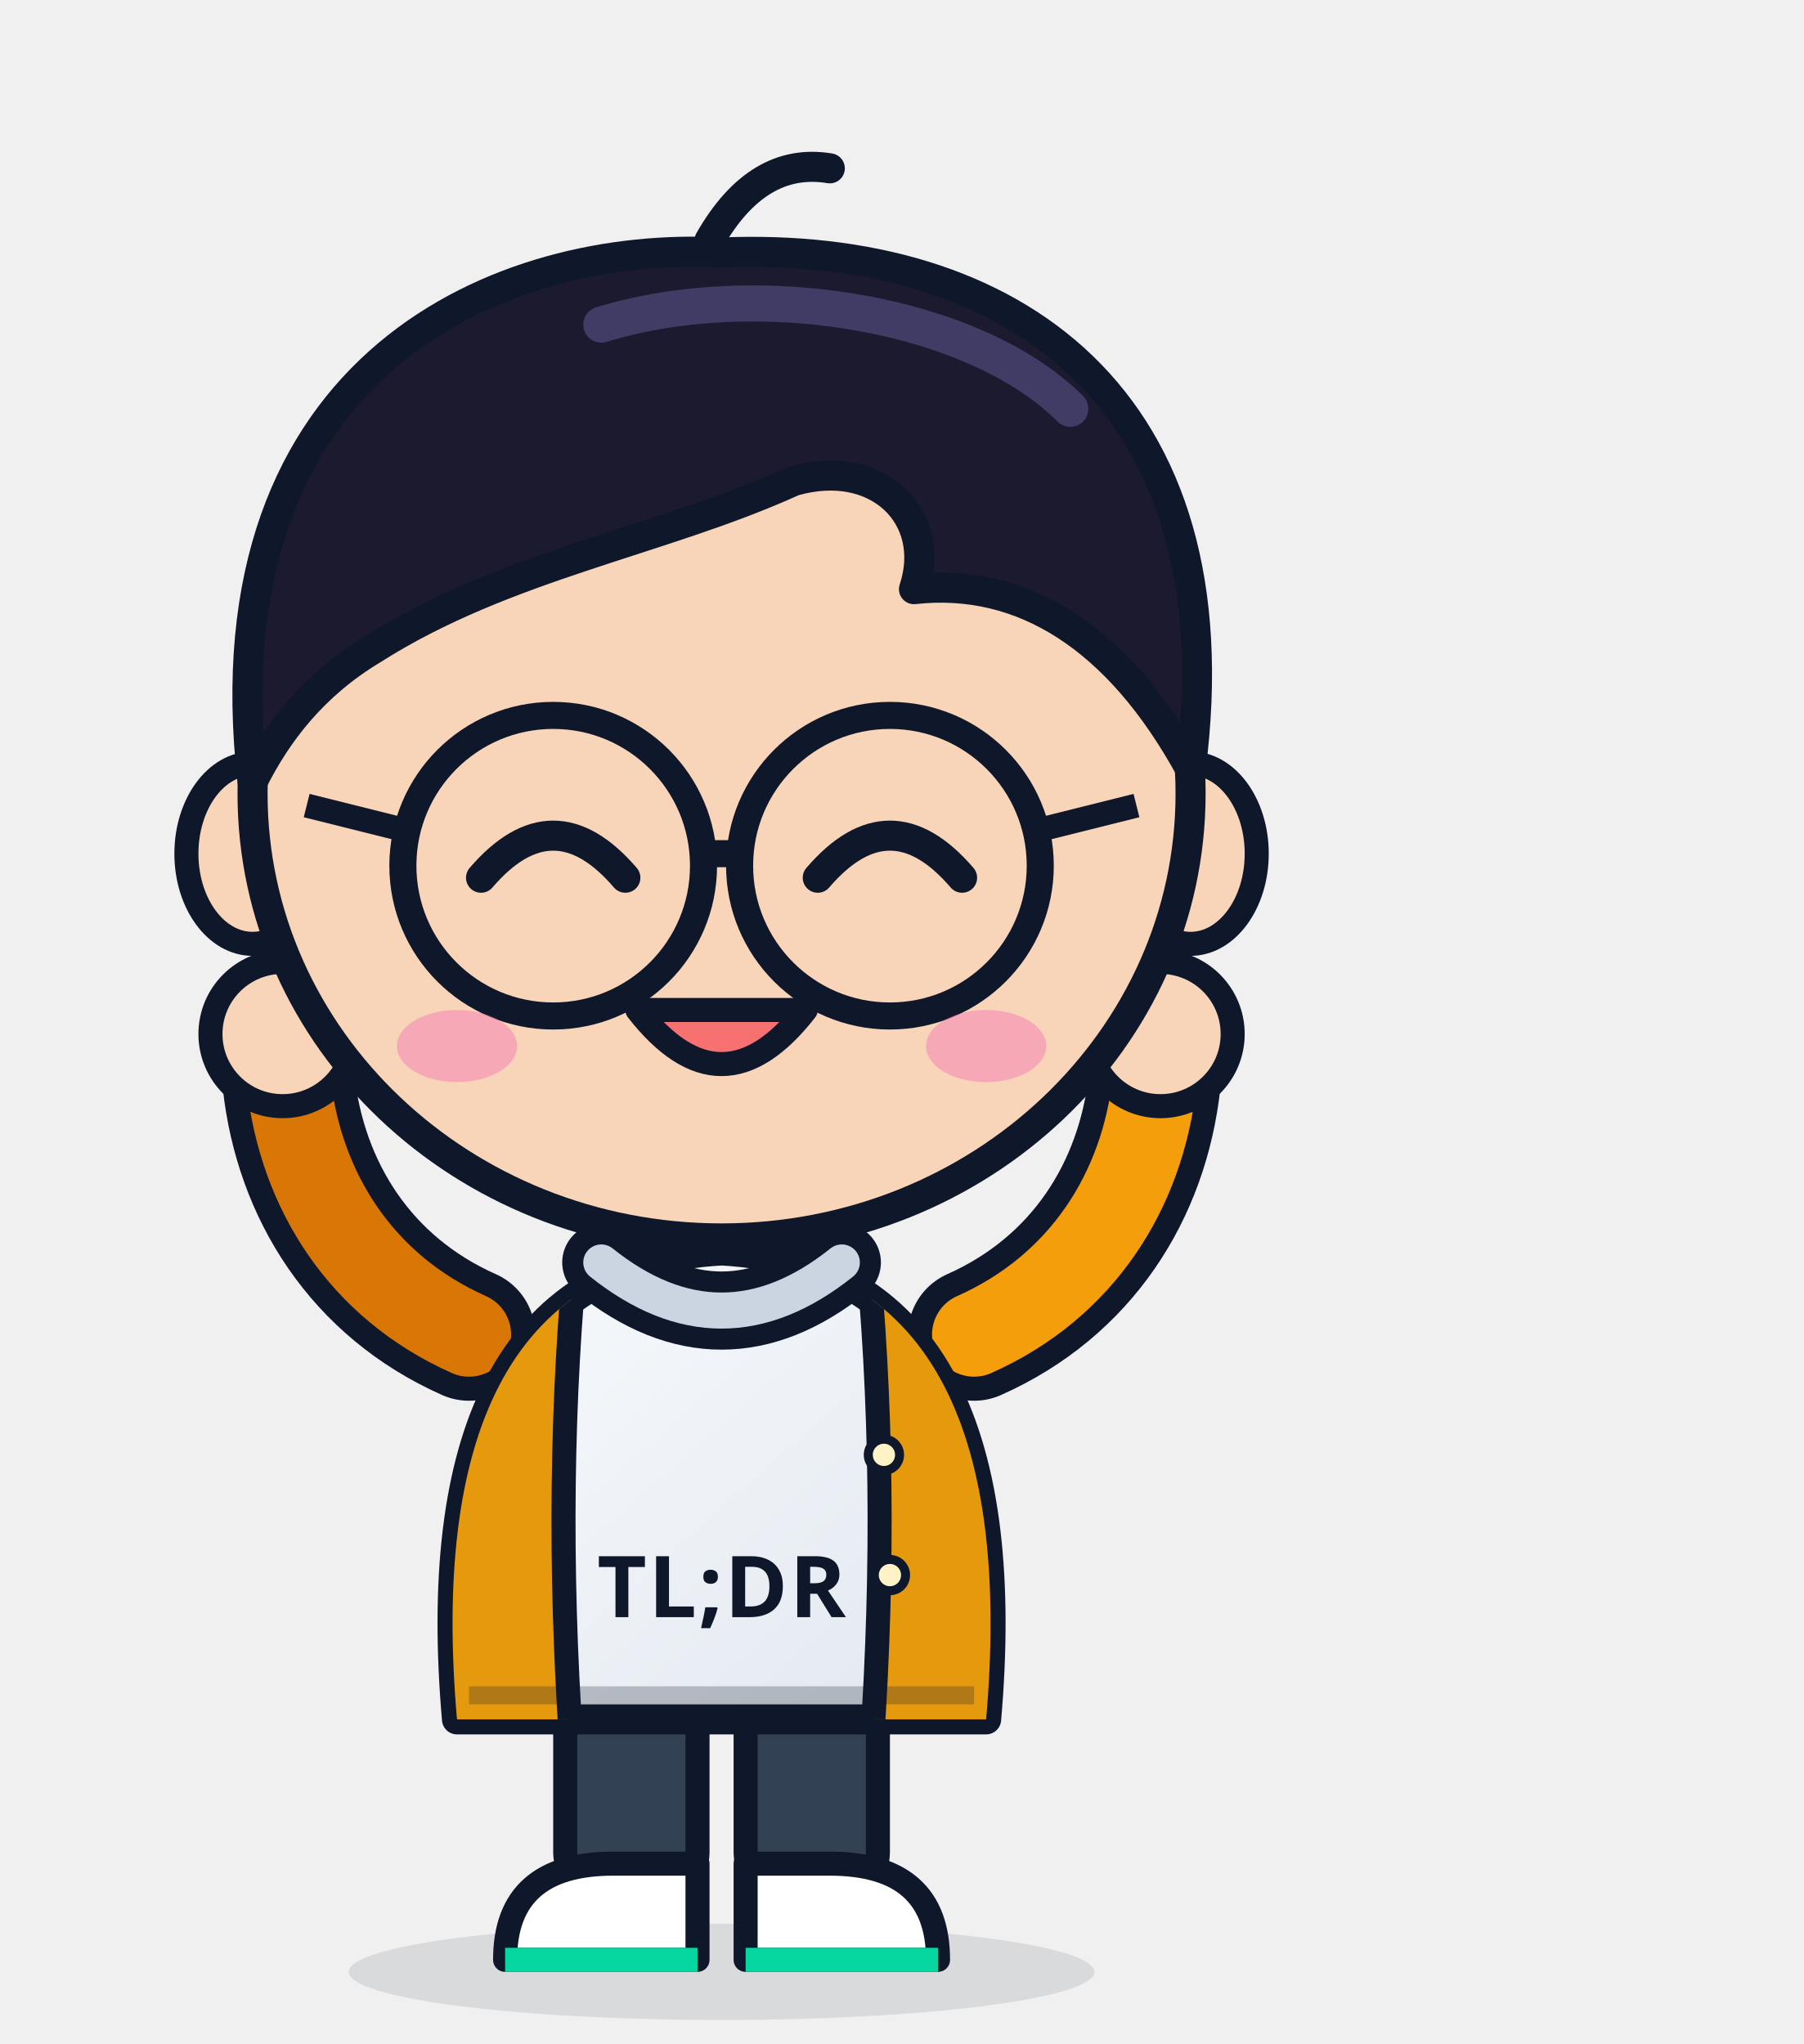
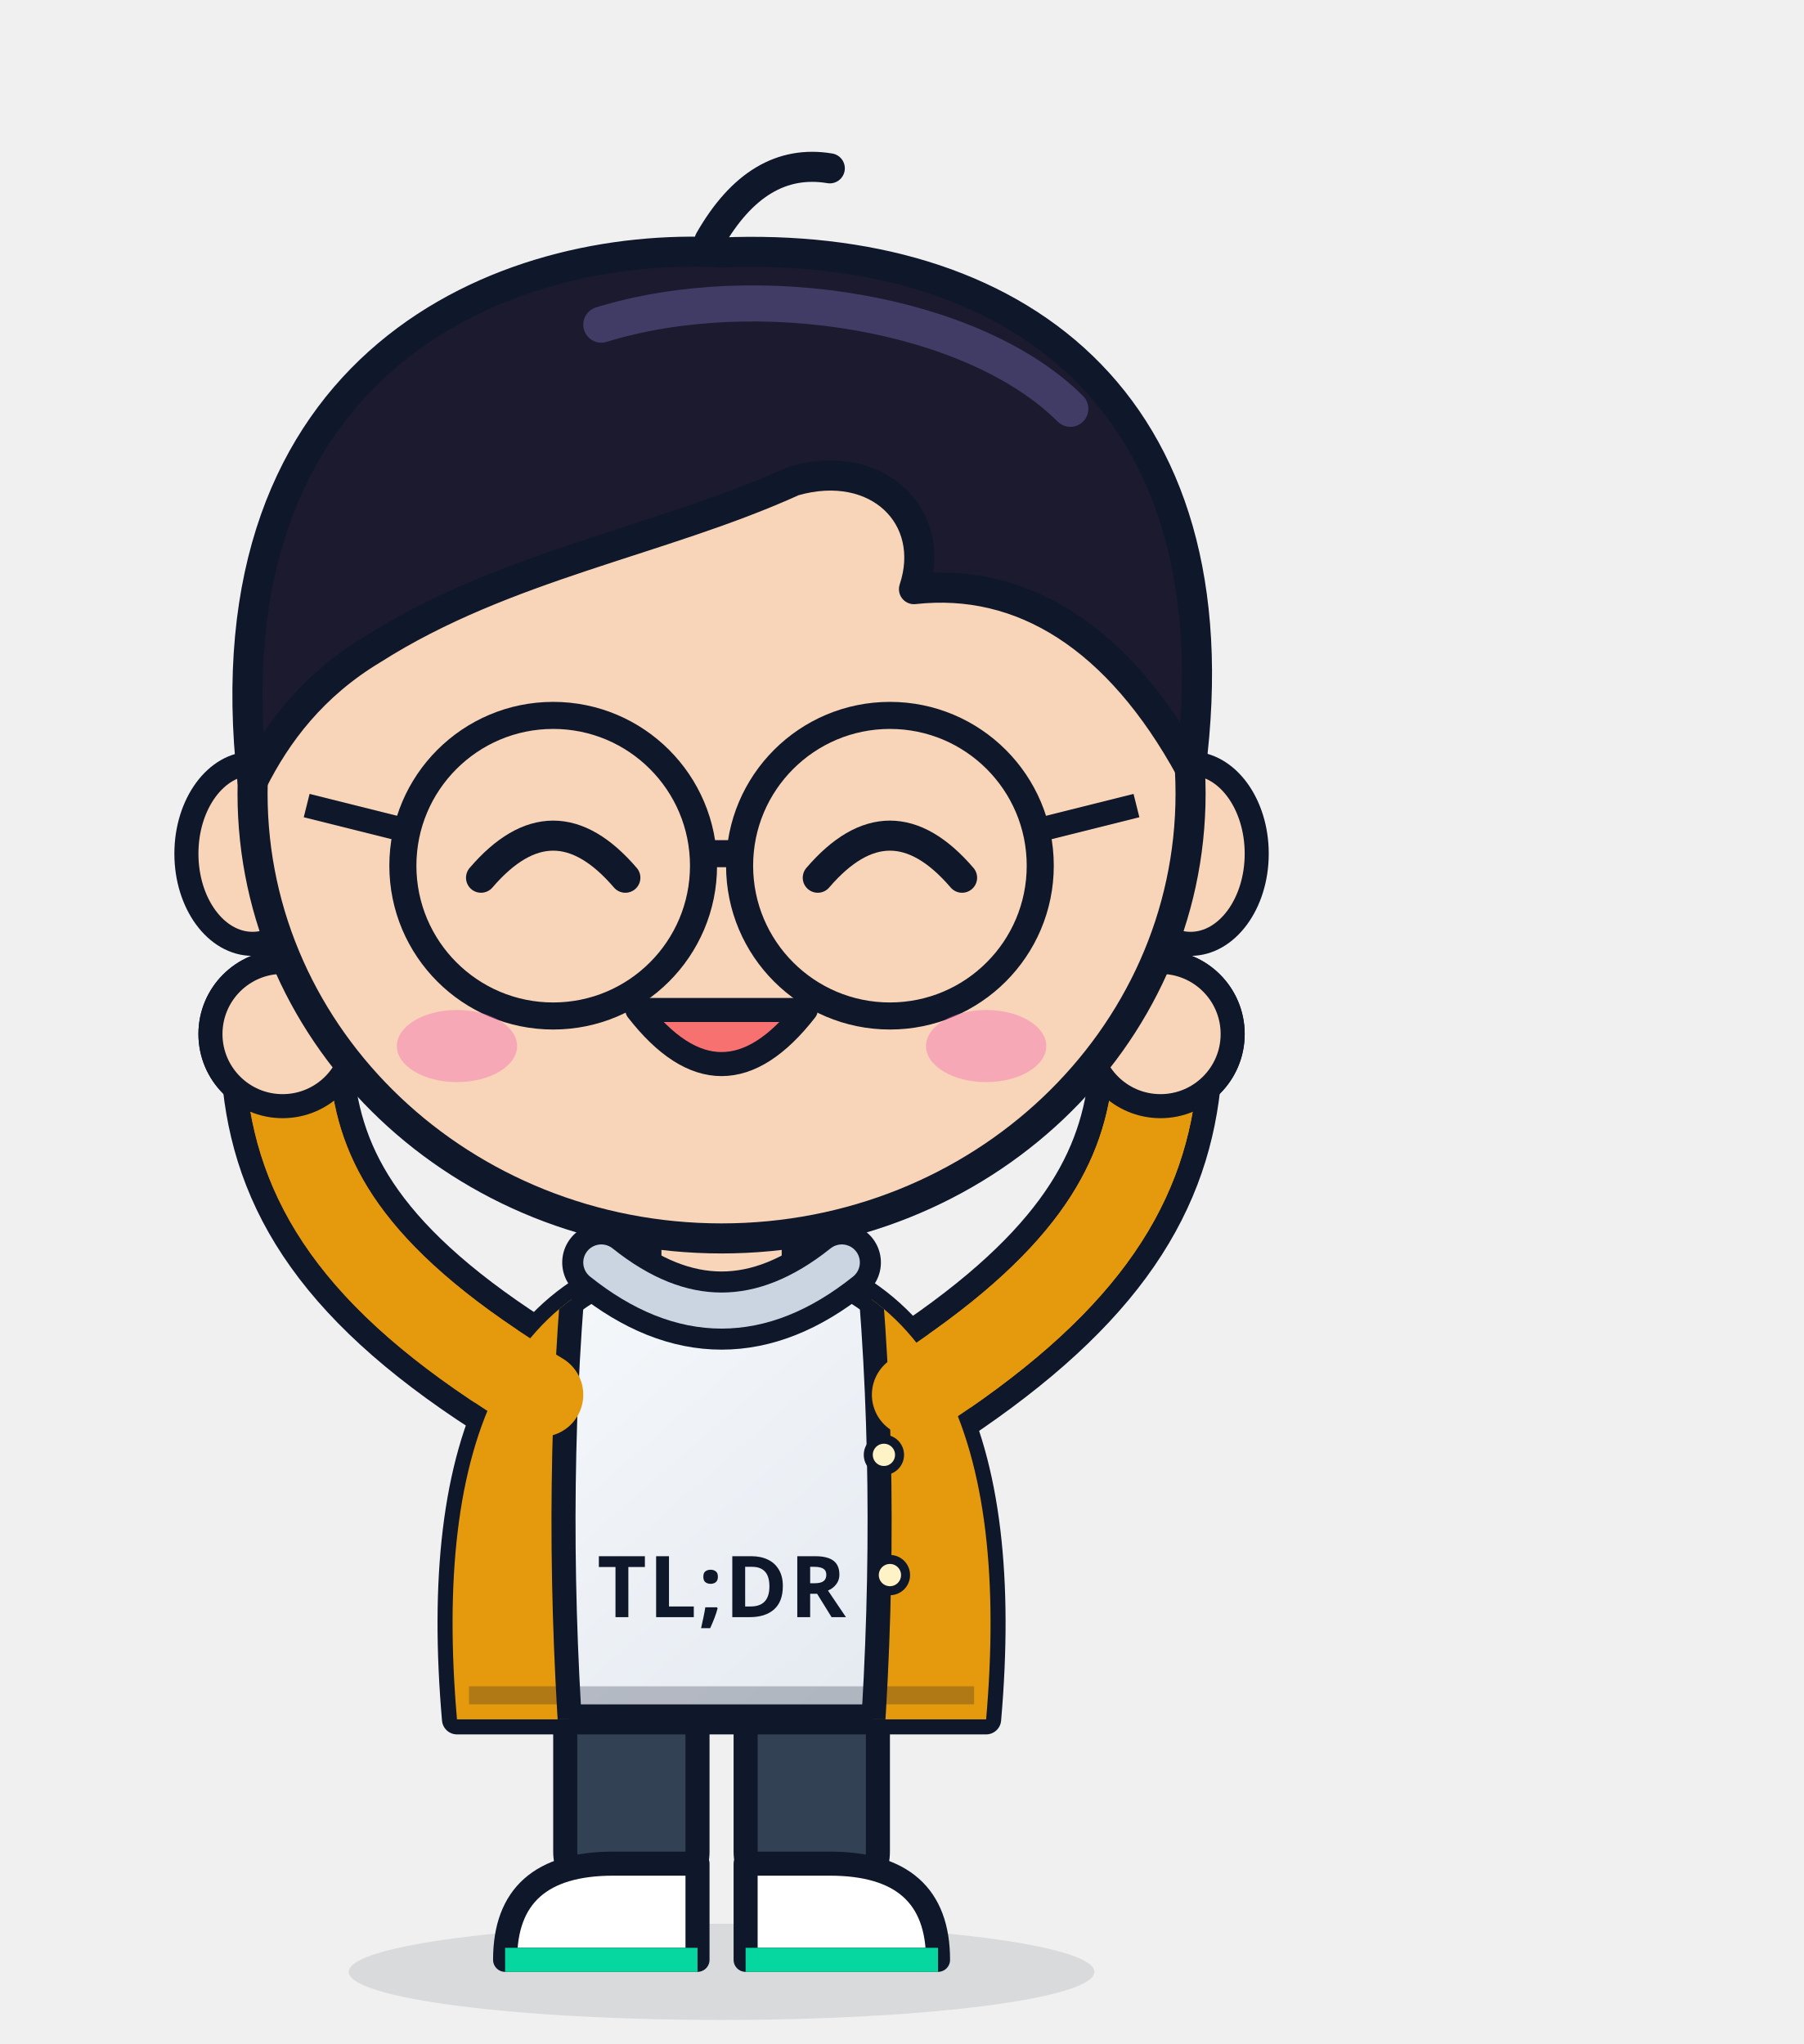
<svg xmlns="http://www.w3.org/2000/svg" viewBox="20 -10 300 340" overflow="visible">
  <defs>
    <linearGradient id="gh6" x1="0" y1="0" x2="1" y2="1">
      <stop offset="0" stop-color="#F8FAFC" />
      <stop offset="1" stop-color="#E2E8F0" />
    </linearGradient>
  </defs>
  <ellipse cx="140" cy="318" rx="62" ry="8" fill="#0F172A" opacity=".1" />
  <rect x="114" y="262" width="22" height="44" rx="8" fill="#334155" stroke="#0F172A" stroke-width="4" />
  <rect x="144" y="262" width="22" height="44" rx="8" fill="#334155" stroke="#0F172A" stroke-width="4" />
  <path d="M104 316 q0 -16 18 -16 h14 v16 Z" fill="#fff" stroke="#0F172A" stroke-width="4" stroke-linejoin="round" />
  <path d="M176 316 q0 -16 -18 -16 h-14 v16 Z" fill="#fff" stroke="#0F172A" stroke-width="4" stroke-linejoin="round" />
  <path d="M104 316 h32 M144 316 h32" stroke="#06D6A0" stroke-width="4" />
-   <path d="M98 212 C80 204 70 188 68 170" stroke="#0F172A" stroke-width="22" stroke-linecap="round" fill="none" />
-   <path d="M98 212 C80 204 70 188 68 170" stroke="#D97706" stroke-width="14" stroke-linecap="round" fill="none" />
+   <path d="M110 222 C80 204 70 188 68 170" stroke="#0F172A" stroke-width="22" stroke-linecap="round" fill="none" />
+   <path d="M110 222 C80 204 70 188 68 170" stroke="#D97706" stroke-width="14" stroke-linecap="round" fill="none" />
  <circle cx="67" cy="162" r="12" fill="#F8D5B8" stroke="#0F172A" stroke-width="4" />
-   <path d="M182 212 C200 204 210 188 212 170" stroke="#0F172A" stroke-width="22" stroke-linecap="round" fill="none" />
-   <path d="M182 212 C200 204 210 188 212 170" stroke="#F59E0B" stroke-width="14" stroke-linecap="round" fill="none" />
+   <path d="M172 222 C200 204 210 188 212 170" stroke="#0F172A" stroke-width="22" stroke-linecap="round" fill="none" />
+   <path d="M172 222 C200 204 210 188 212 170" stroke="#F59E0B" stroke-width="14" stroke-linecap="round" fill="none" />
  <circle cx="213" cy="162" r="12" fill="#F8D5B8" stroke="#0F172A" stroke-width="4" />
  <path d="M96 276 C92 230 104 200 140 198 C176 200 188 230 184 276 Z" fill="url(#gh6)" stroke="#0F172A" stroke-width="5" stroke-linejoin="round" />
+   <rect x="128" y="182" width="24" height="24" fill="#F8D5B8" />
+   <path d="M128 182 v24 M152 182 v24" stroke="#0F172A" stroke-width="4" />
  <clipPath id="cb6">
    <path d="M96 276 C92 230 104 200 140 198 C176 200 188 230 184 276 Z" />
  </clipPath>
  <path d="M120 200 Q140 216 160 200" stroke="#0F172A" stroke-width="13" fill="none" stroke-linecap="round" />
  <path d="M120 200 Q140 216 160 200" stroke="#CBD5E1" stroke-width="6" fill="none" stroke-linecap="round" />
  <g clip-path="url(#cb6)">
    <path d="M90 196 H116 Q112 236 115 280 H90 Z M190 196 H164 Q168 236 165 280 H190 Z" fill="#E59A0E" stroke="#0F172A" stroke-width="4" />
    <circle cx="167" cy="232" r="2.6" fill="#FEF3C7" stroke="#0F172A" stroke-width="1.5" />
    <circle cx="168" cy="252" r="2.6" fill="#FEF3C7" stroke="#0F172A" stroke-width="1.5" />
  </g>
  <text x="140" y="259" text-anchor="middle" font-family="Fredoka, 'Baloo 2', sans-serif" font-weight="700" font-size="14.2" fill="#0F172A" letter-spacing=".3">TL;DR</text>
  <path d="M98 272 h84" stroke="#0F172A" stroke-width="3" opacity=".25" />
+   <path d="M110 222 C80 204 70 188 68 170" stroke="#E59A0E" stroke-width="14" stroke-linecap="round" fill="none" />
+   <circle cx="67" cy="162" r="12" fill="#F8D5B8" stroke="#0F172A" stroke-width="4" />
+   <path d="M172 222 C200 204 210 188 212 170" stroke="#E59A0E" stroke-width="14" stroke-linecap="round" fill="none" />
+   <circle cx="213" cy="162" r="12" fill="#F8D5B8" stroke="#0F172A" stroke-width="4" />
  <ellipse cx="62" cy="132" rx="11" ry="15" fill="#F8D5B8" stroke="#0F172A" stroke-width="4" />
  <ellipse cx="218" cy="132" rx="11" ry="15" fill="#F8D5B8" stroke="#0F172A" stroke-width="4" />
  <ellipse cx="140" cy="122" rx="78" ry="74" fill="#F8D5B8" stroke="#0F172A" stroke-width="5" />
  <path d="M62 120 C54 50 104 30 140 32 C188 30 226 56 218 118 C206 96 190 86 172 88 C176 76 166 66 152 70 C130 80 104 84 82 98 C72 104 66 112 62 120 Z" fill="#1B1A2E" stroke="#0F172A" stroke-width="5" stroke-linejoin="round" />
  <path d="M120 44 C146 36 182 42 198 58" stroke="#403C66" stroke-width="6" fill="none" stroke-linecap="round" />
  <path d="M138 30 q8 -14 20 -12" stroke="#0F172A" stroke-width="5" fill="none" stroke-linecap="round" />
  <path d="M100 136 q12 -14 24 0" stroke="#0F172A" stroke-width="5" fill="none" stroke-linecap="round" />
  <path d="M156 136 q12 -14 24 0" stroke="#0F172A" stroke-width="5" fill="none" stroke-linecap="round" />
  <circle cx="112" cy="134" r="25" fill="none" stroke="#0F172A" stroke-width="4.5" />
  <circle cx="168" cy="134" r="25" fill="none" stroke="#0F172A" stroke-width="4.5" />
  <path d="M137 132 h6" stroke="#0F172A" stroke-width="4.5" />
  <path d="M87 128 l-16 -4 M193 128 l16 -4" stroke="#0F172A" stroke-width="4" />
  <ellipse cx="96" cy="164" rx="10" ry="6" fill="#F472B6" opacity=".45" />
  <ellipse cx="184" cy="164" rx="10" ry="6" fill="#F472B6" opacity=".45" />
  <path d="M126 158 q14 18 28 0 Z" fill="#F87171" stroke="#0F172A" stroke-width="4" stroke-linejoin="round" />
</svg>
